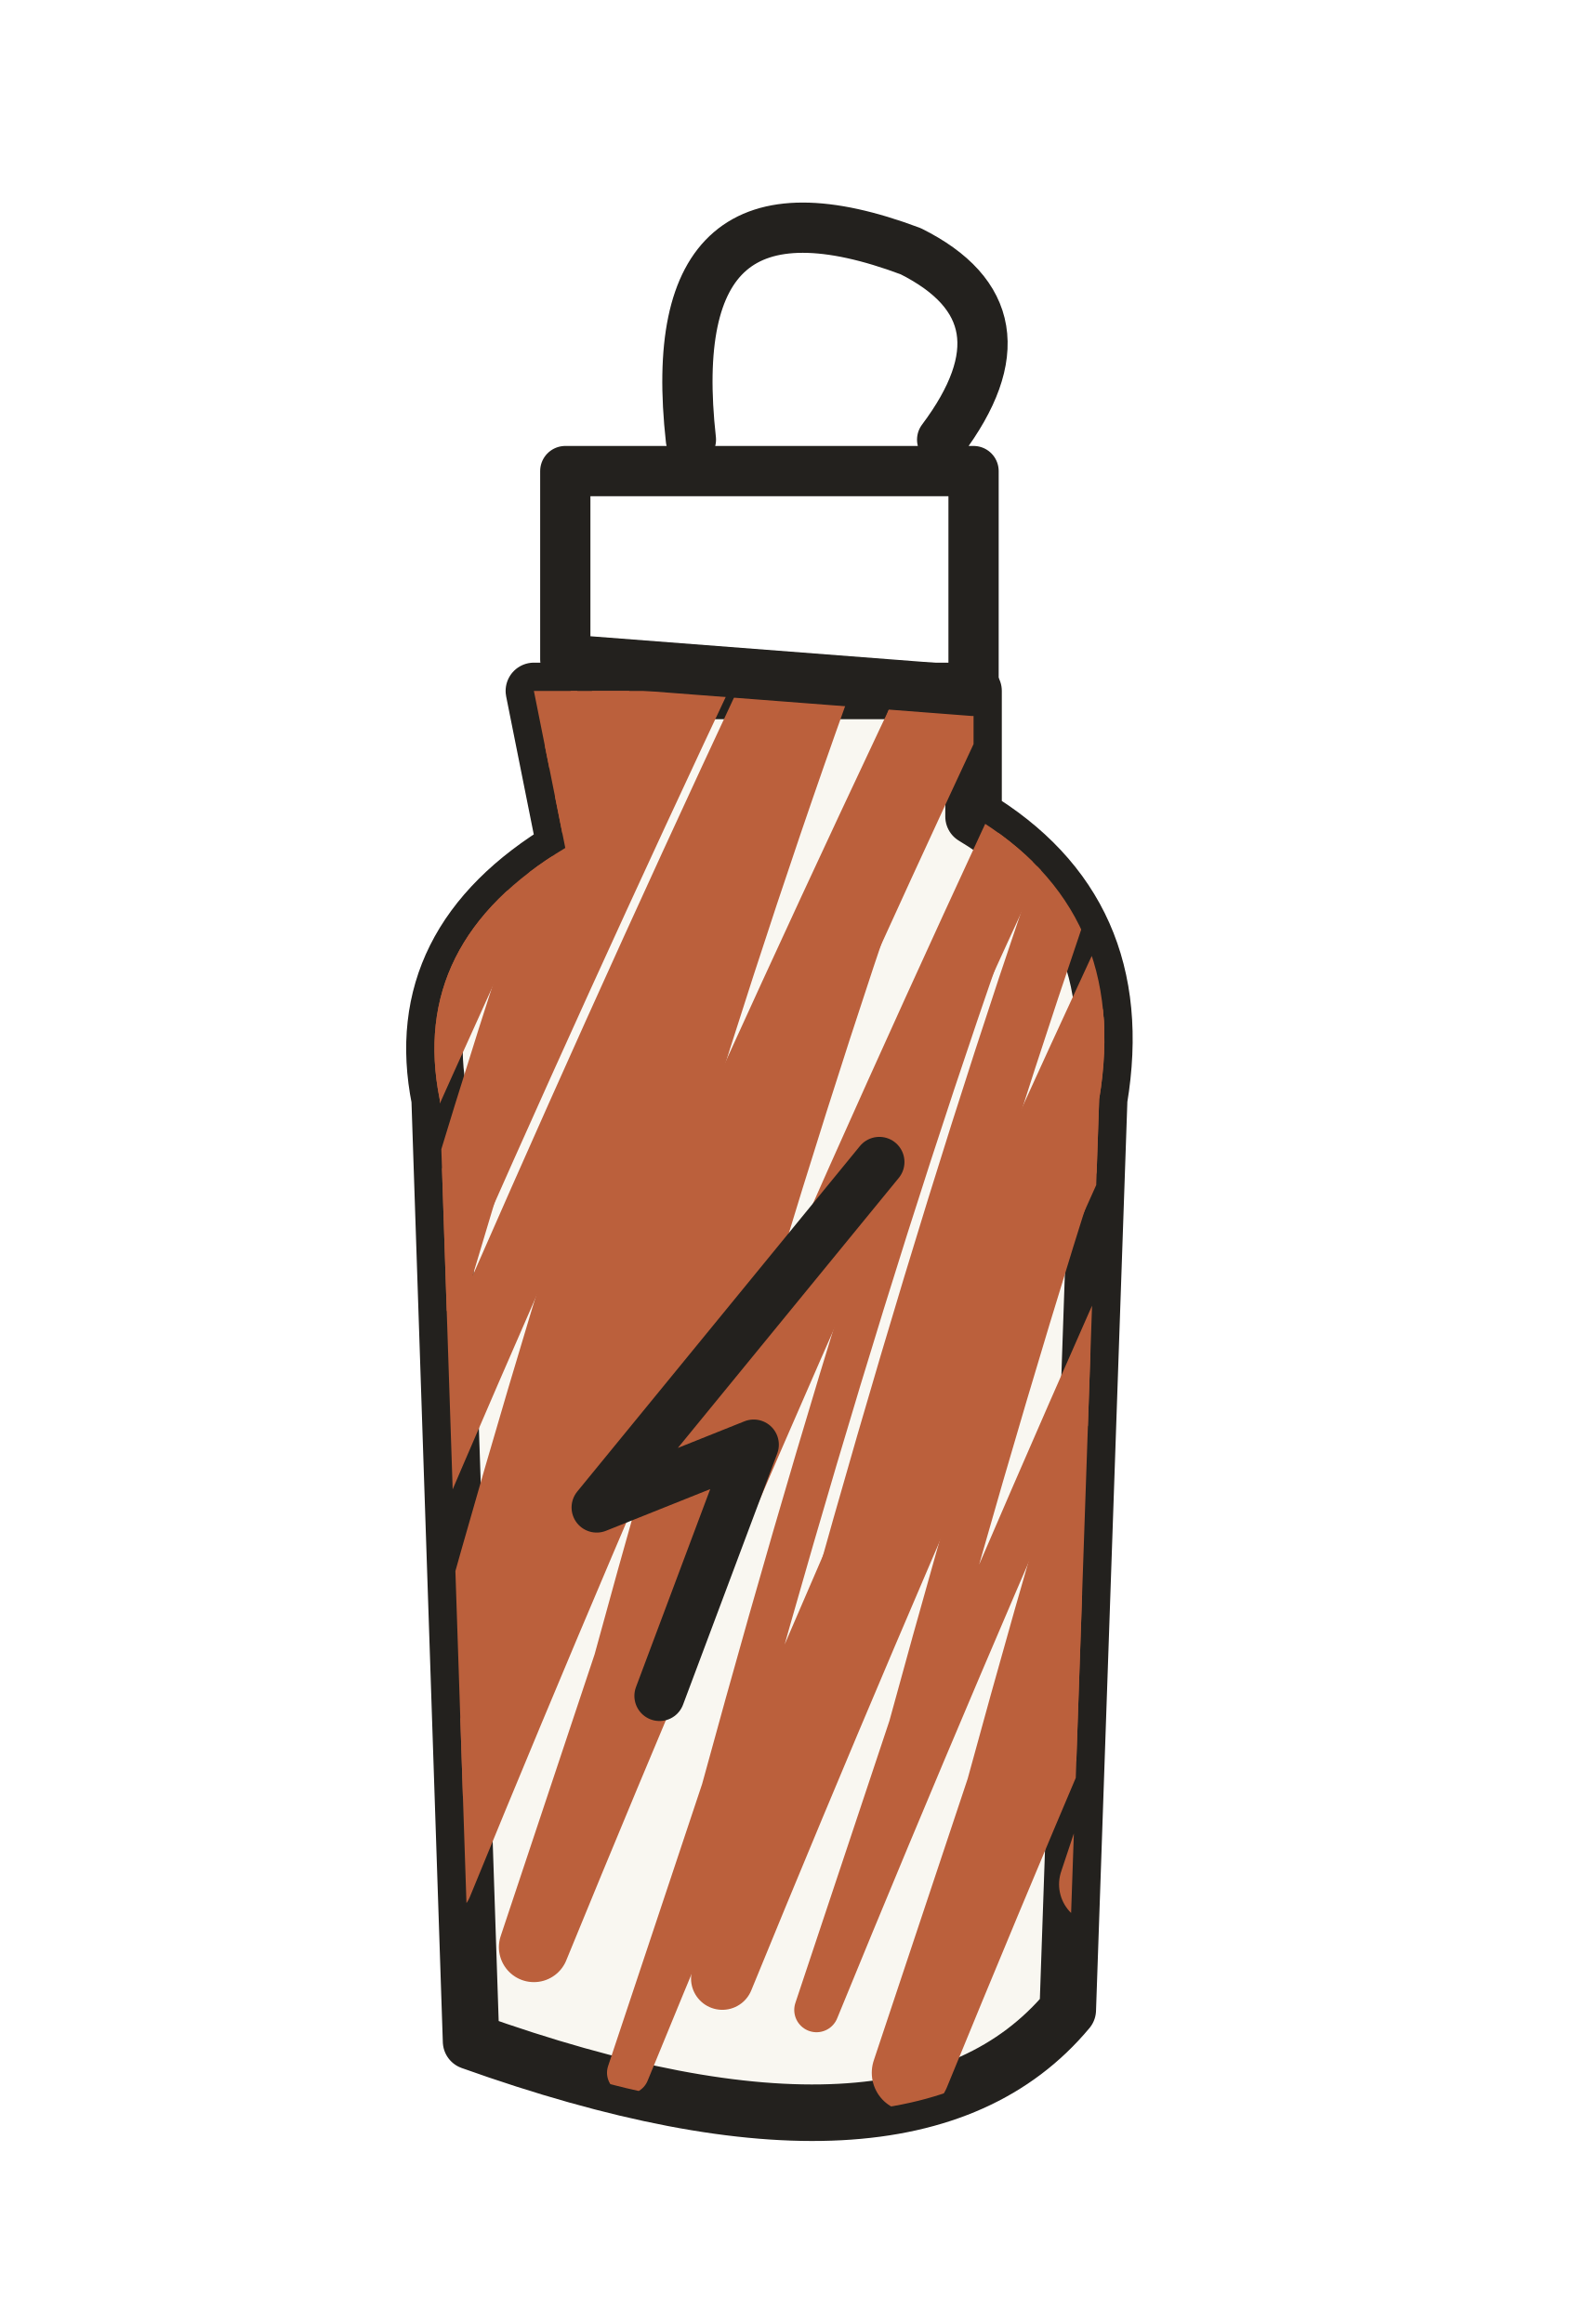
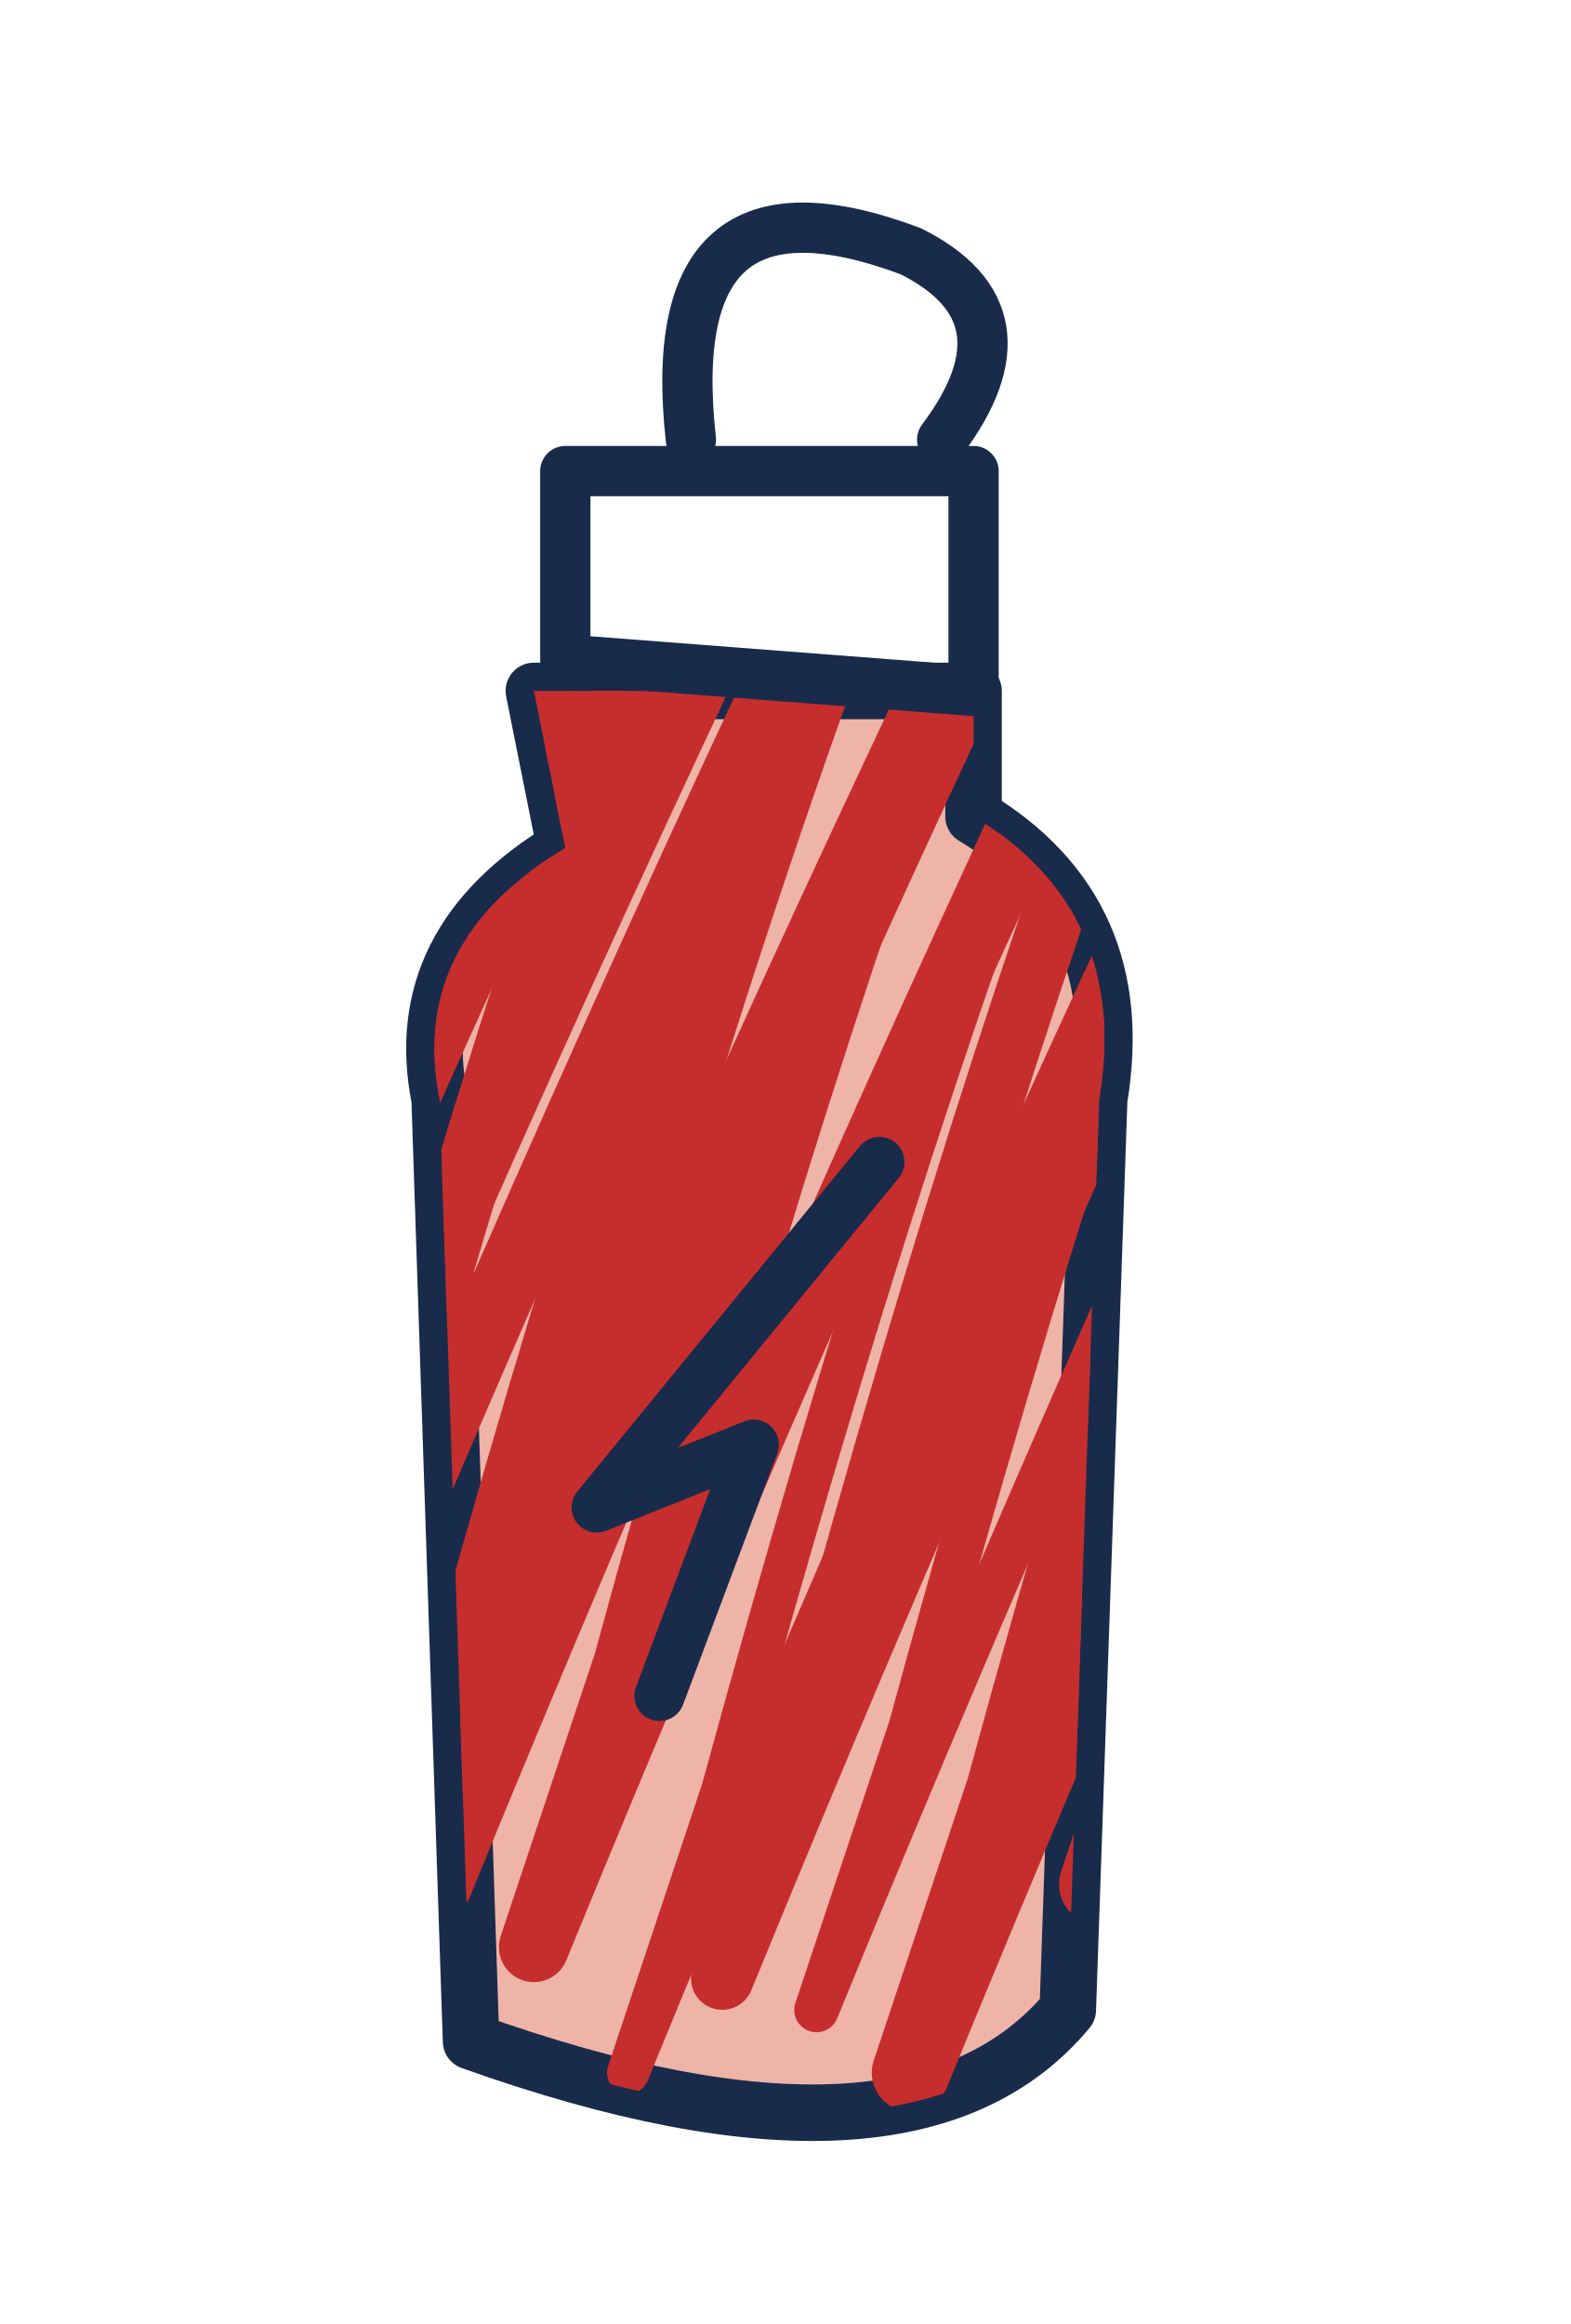
<svg xmlns="http://www.w3.org/2000/svg" viewBox="11 -4 50 74" fill="none" stroke-linecap="round" stroke-linejoin="round">
-   <path d="M28 18 L42 18 L42 22 Q47 25 46 31 L45 60 Q40 66 26 61 L25 31 Q24 26 29 23Z" stroke="#23211e" stroke-width="1.8" fill="#f9f7f1" />
+   <path d="M28 18 L42 18 L42 22 Q47 25 46 31 L45 60 Q40 66 26 61 L25 31 Q24 26 29 23Z" stroke="#192b4a" stroke-width="1.8" fill="#eeb4a8" />
  <defs>
    <clipPath id="cut">
      <path d="M28 18 L42 18 L42 22 Q47 25 46 31 L45 60 Q40 66 26 61 L25 31 Q24 26 29 23Z" />
    </clipPath>
  </defs>
  <g clip-path="url(#cut)">
-     <path d="M19 16 q-6 15 -12 37 l-3 9 q9 -22 19 -43" stroke="#bb603c" stroke-width="2.48" fill="none" />
-     <path d="M22 14 q-6 15 -12 37 l-3 9 q9 -22 19 -43" stroke="#bb603c" stroke-width="2.425" fill="none" />
-     <path d="M25 10 q-6 15 -12 37 l-3 9 q9 -22 19 -43" stroke="#bb603c" stroke-width="1.633" fill="none" />
-     <path d="M28 11 q-6 15 -12 37 l-3 9 q9 -22 19 -43" stroke="#bb603c" stroke-width="1.687" fill="none" />
-     <path d="M31 11 q-6 15 -12 37 l-3 9 q9 -22 19 -43" stroke="#bb603c" stroke-width="1.972" fill="none" />
-     <path d="M34 10 q-6 15 -12 37 l-3 9 q9 -22 19 -43" stroke="#bb603c" stroke-width="2.118" fill="none" />
-     <path d="M37 14 q-6 15 -12 37 l-3 9 q9 -22 19 -43" stroke="#bb603c" stroke-width="1.698" fill="none" />
-     <path d="M40 10 q-6 15 -12 37 l-3 9 q9 -22 19 -43" stroke="#bb603c" stroke-width="2.083" fill="none" />
-     <path d="M43 12 q-6 15 -12 37 l-3 9 q9 -22 19 -43" stroke="#bb603c" stroke-width="2.228" fill="none" />
-     <path d="M46 16 q-6 15 -12 37 l-3 9 q9 -22 19 -43" stroke="#bb603c" stroke-width="1.343" fill="none" />
-     <path d="M49 13 q-6 15 -12 37 l-3 9 q9 -22 19 -43" stroke="#bb603c" stroke-width="1.992" fill="none" />
-     <path d="M52 14 q-6 15 -12 37 l-3 9 q9 -22 19 -43" stroke="#bb603c" stroke-width="1.419" fill="none" />
-     <path d="M55 16 q-6 15 -12 37 l-3 9 q9 -22 19 -43" stroke="#bb603c" stroke-width="2.482" fill="none" />
-     <path d="M58 10 q-6 15 -12 37 l-3 9 q9 -22 19 -43" stroke="#bb603c" stroke-width="1.183" fill="none" />
-     <path d="M61 10 q-6 15 -12 37 l-3 9 q9 -22 19 -43" stroke="#bb603c" stroke-width="2.554" fill="none" />
-     <path d="M64 10 q-6 15 -12 37 l-3 9 q9 -22 19 -43" stroke="#bb603c" stroke-width="2.443" fill="none" />
+     <path d="M19 16 q-6 15 -12 37 l-3 9 q9 -22 19 -43" stroke="#c62e2d" stroke-width="2.48" fill="none" />
+     <path d="M22 14 q-6 15 -12 37 l-3 9 q9 -22 19 -43" stroke="#c62e2d" stroke-width="2.425" fill="none" />
+     <path d="M25 10 q-6 15 -12 37 l-3 9 q9 -22 19 -43" stroke="#c62e2d" stroke-width="1.633" fill="none" />
+     <path d="M28 11 q-6 15 -12 37 l-3 9 q9 -22 19 -43" stroke="#c62e2d" stroke-width="1.687" fill="none" />
+     <path d="M31 11 q-6 15 -12 37 l-3 9 q9 -22 19 -43" stroke="#c62e2d" stroke-width="1.972" fill="none" />
+     <path d="M34 10 q-6 15 -12 37 l-3 9 q9 -22 19 -43" stroke="#c62e2d" stroke-width="2.118" fill="none" />
+     <path d="M37 14 q-6 15 -12 37 l-3 9 q9 -22 19 -43" stroke="#c62e2d" stroke-width="1.698" fill="none" />
+     <path d="M40 10 q-6 15 -12 37 l-3 9 q9 -22 19 -43" stroke="#c62e2d" stroke-width="2.083" fill="none" />
+     <path d="M43 12 q-6 15 -12 37 l-3 9 q9 -22 19 -43" stroke="#c62e2d" stroke-width="2.228" fill="none" />
+     <path d="M46 16 q-6 15 -12 37 l-3 9 q9 -22 19 -43" stroke="#c62e2d" stroke-width="1.343" fill="none" />
+     <path d="M49 13 q-6 15 -12 37 l-3 9 q9 -22 19 -43" stroke="#c62e2d" stroke-width="1.992" fill="none" />
+     <path d="M52 14 q-6 15 -12 37 l-3 9 q9 -22 19 -43" stroke="#c62e2d" stroke-width="1.419" fill="none" />
+     <path d="M55 16 q-6 15 -12 37 l-3 9 q9 -22 19 -43" stroke="#c62e2d" stroke-width="2.482" fill="none" />
+     <path d="M58 10 q-6 15 -12 37 l-3 9 q9 -22 19 -43" stroke="#c62e2d" stroke-width="1.183" fill="none" />
+     <path d="M61 10 q-6 15 -12 37 l-3 9 q9 -22 19 -43" stroke="#c62e2d" stroke-width="2.554" fill="none" />
+     <path d="M64 10 q-6 15 -12 37 l-3 9 q9 -22 19 -43" stroke="#c62e2d" stroke-width="2.443" fill="none" />
  </g>
-   <path d="M29 17l0 -6 13 0 0 7z M33 10q-1 -9 7 -6 4 2 1 6" stroke="#23211e" stroke-width="1.6" fill="none" />
-   <path d="M39 33l-9 11 5 -2 -3 8" stroke="#23211e" stroke-width="1.6" fill="none" />
+   <path d="M29 17l0 -6 13 0 0 7z M33 10q-1 -9 7 -6 4 2 1 6" stroke="#192b4a" stroke-width="1.6" fill="none" />
+   <path d="M39 33l-9 11 5 -2 -3 8" stroke="#192b4a" stroke-width="1.6" fill="none" />
</svg>
